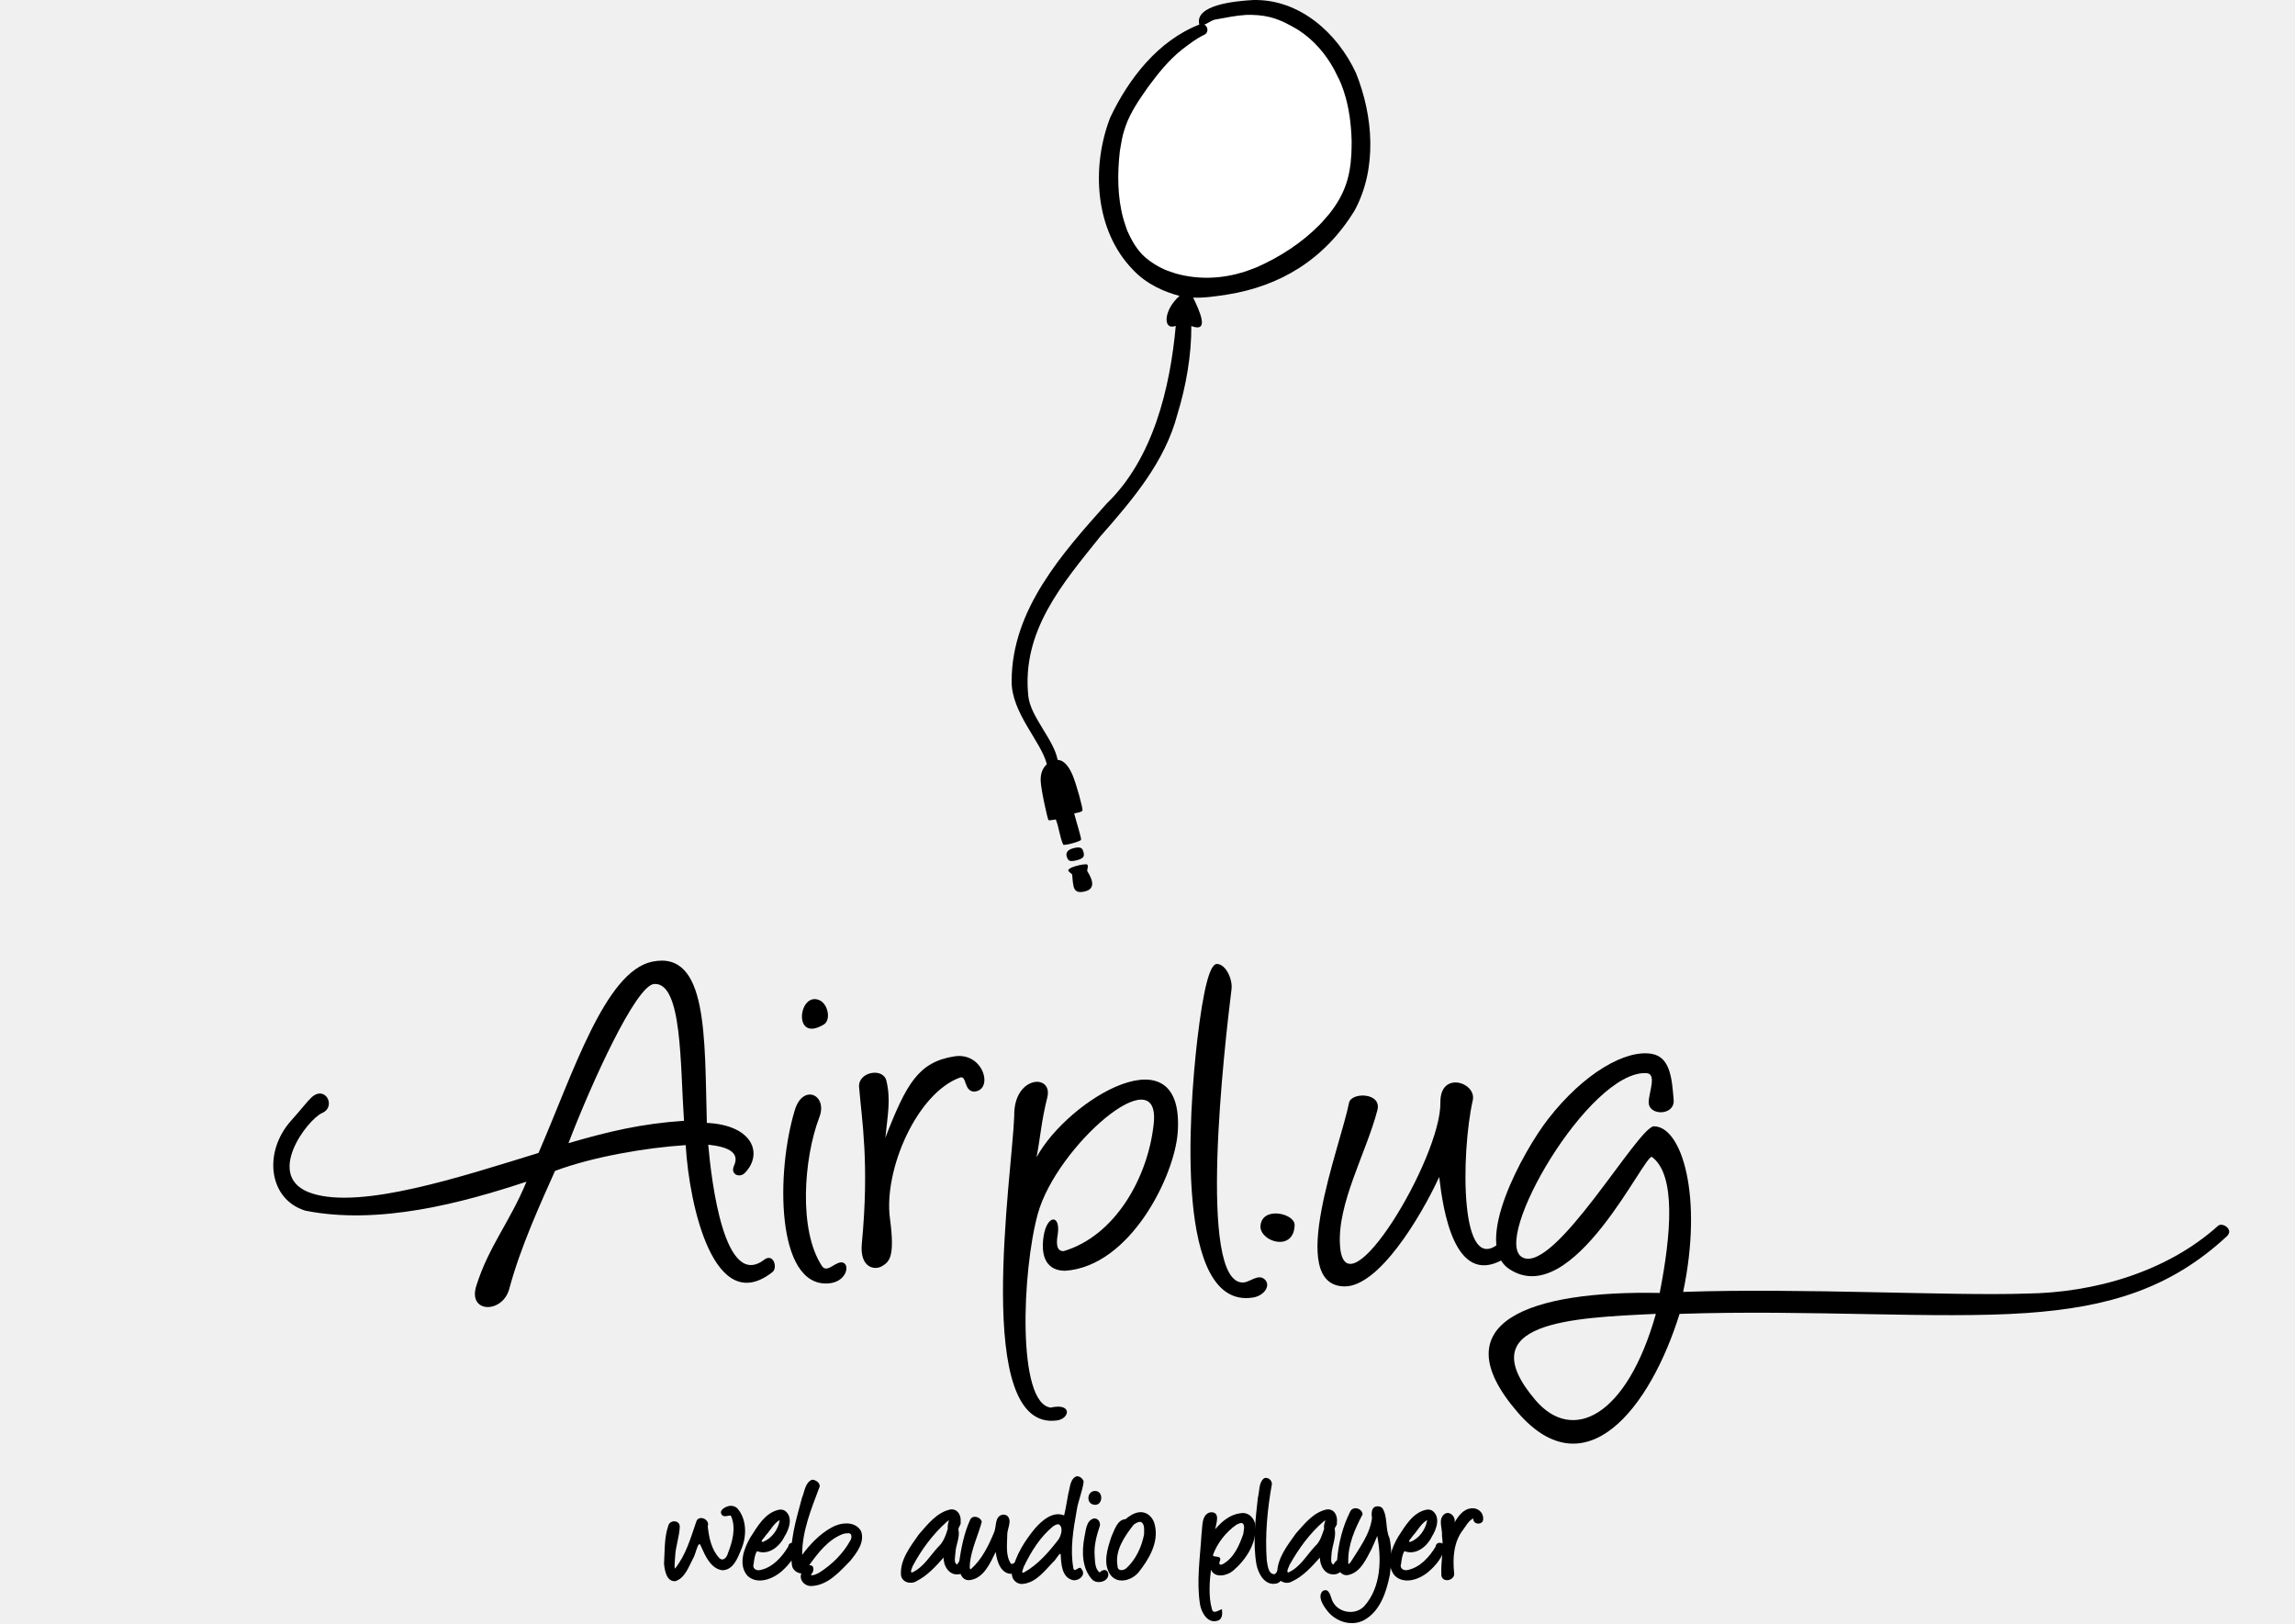
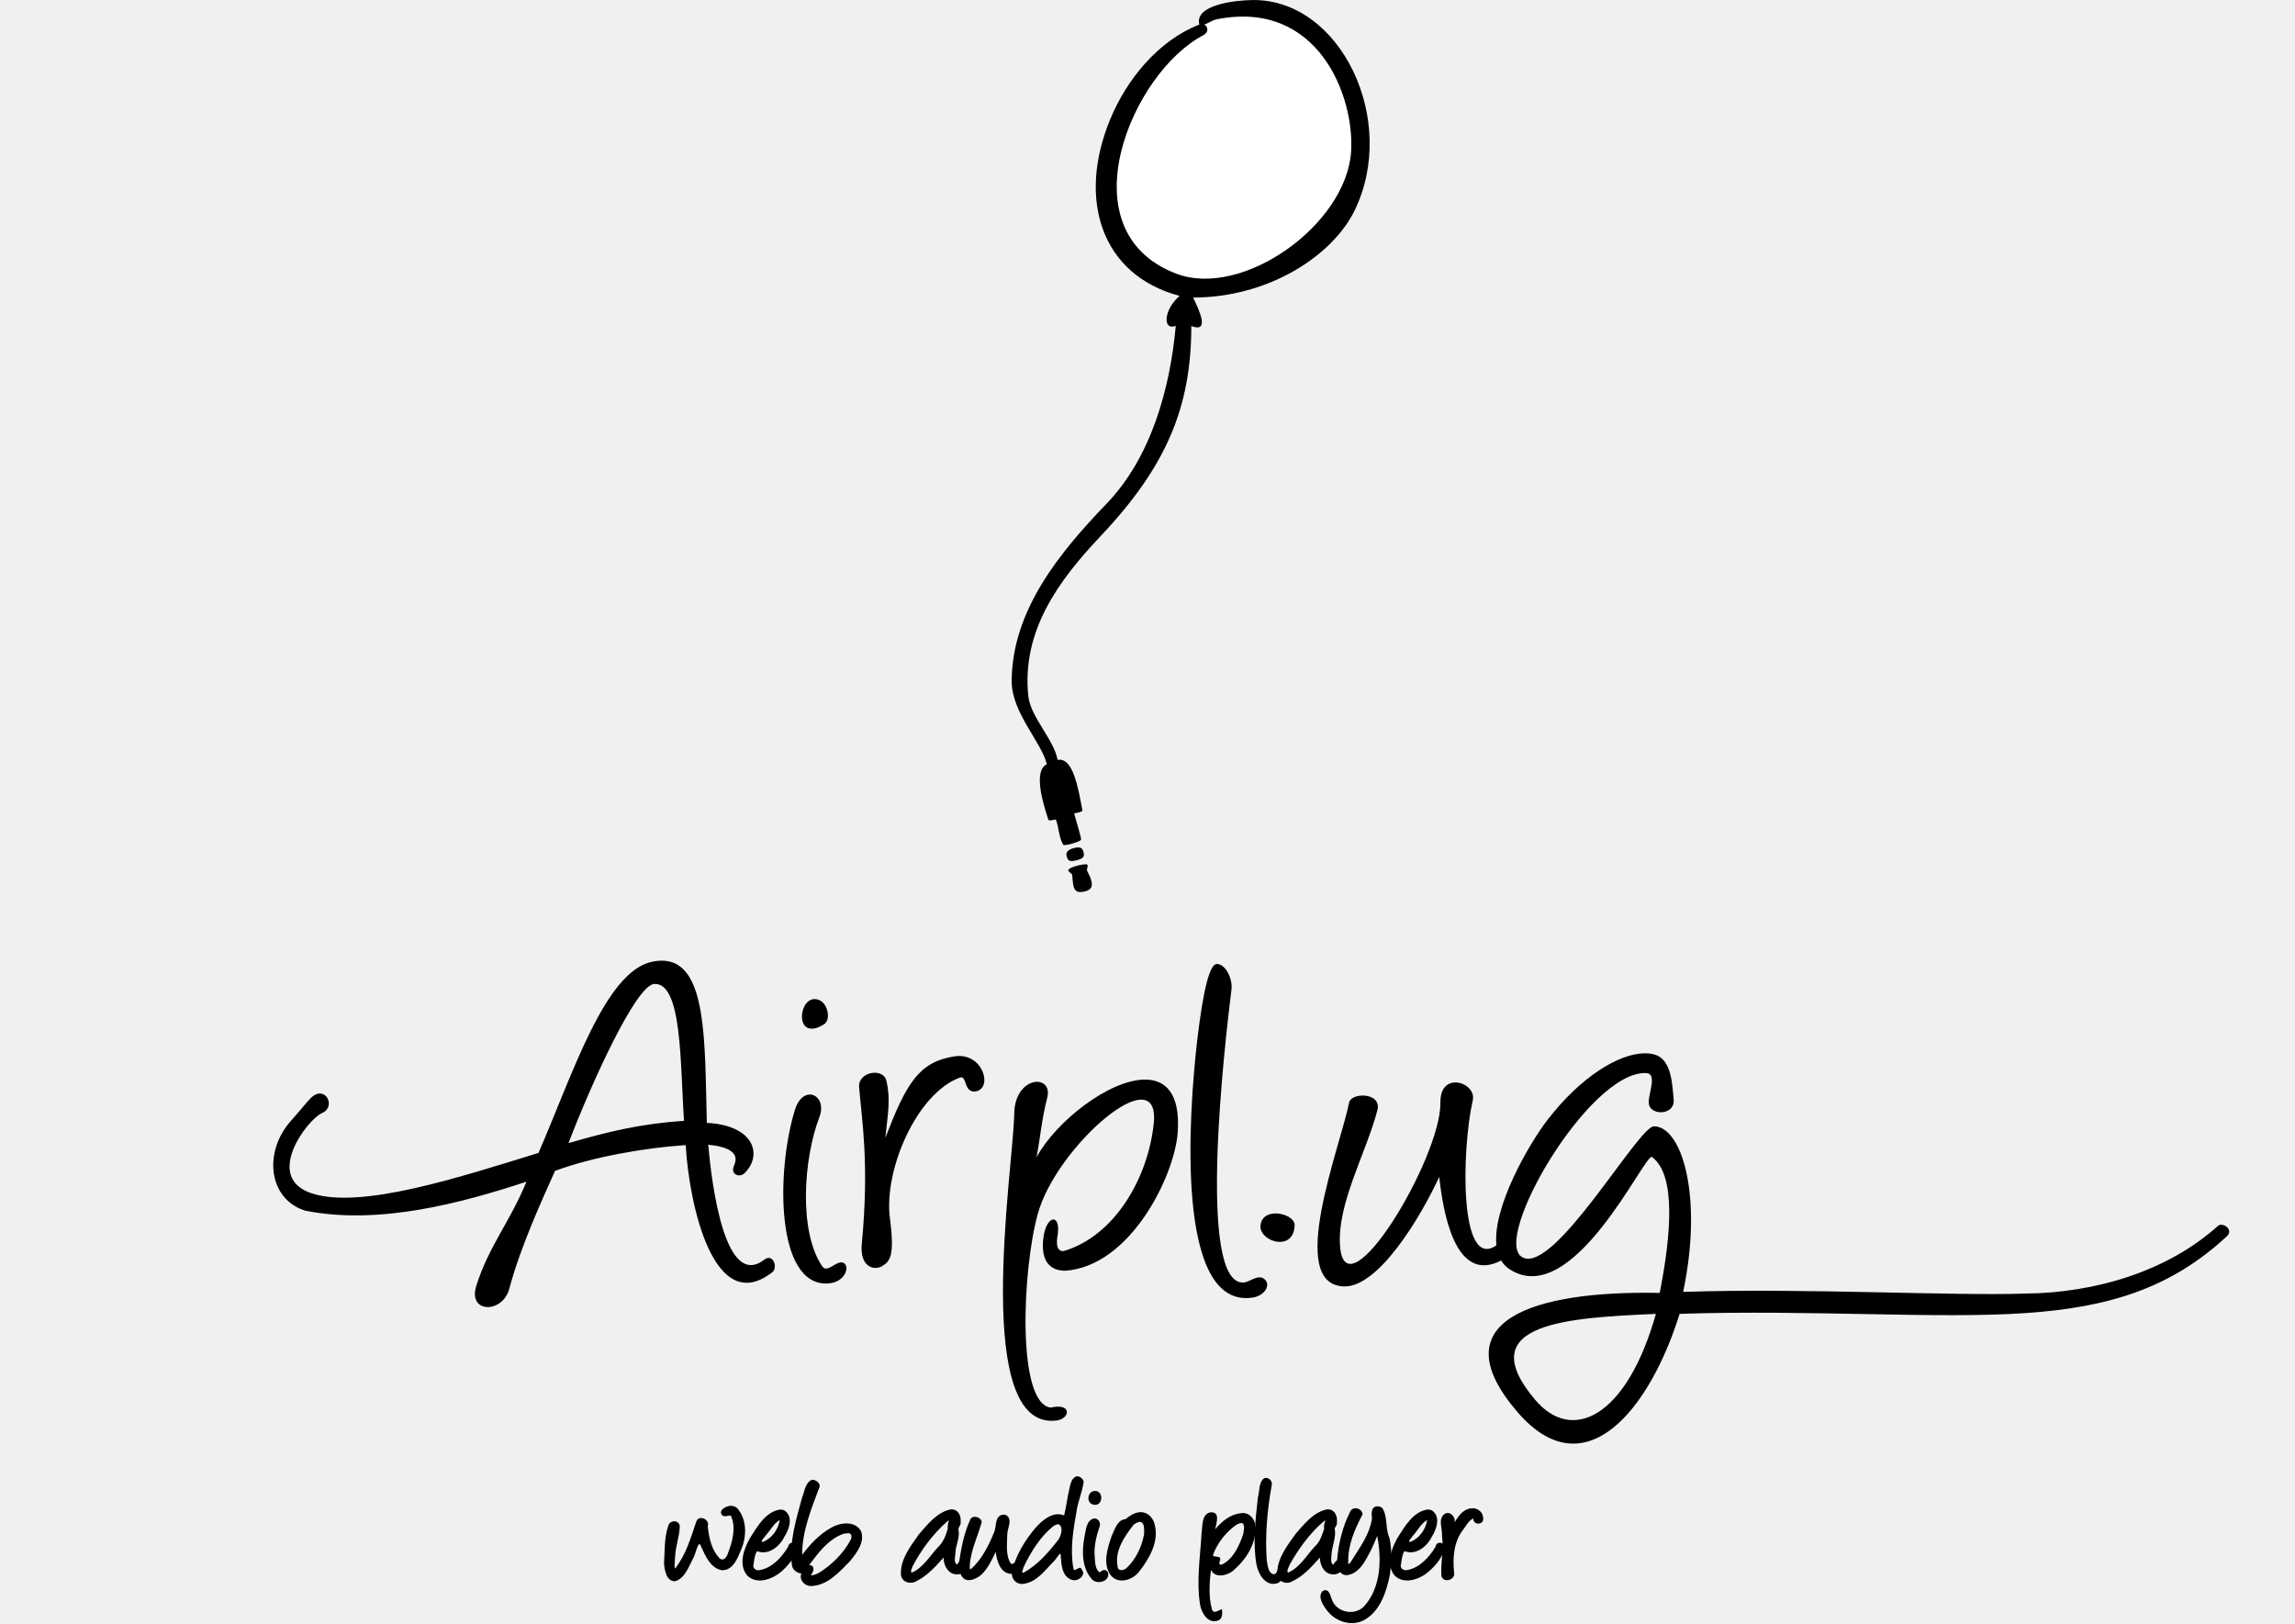
<svg xmlns="http://www.w3.org/2000/svg" xmlns:xlink="http://www.w3.org/1999/xlink" width="1414" height="1000" id="svg2" version="1.1">
  <defs id="defs4">
    <linearGradient id="linearGradient6790">
      <stop style="stop-color:#000000;stop-opacity:1;" offset="0" id="stop6792" />
      <stop id="stop6798" offset="0.5" style="stop-color:#000000;stop-opacity:0;" />
      <stop style="stop-color:#000000;stop-opacity:1;" offset="1" id="stop6794" />
    </linearGradient>
    <linearGradient id="linearGradient6771">
      <stop style="stop-color:#000000;stop-opacity:0;" offset="0" id="stop6773" />
      <stop style="stop-color:#000000;stop-opacity:1;" offset="1" id="stop6775" />
    </linearGradient>
    <linearGradient id="linearGradient6432">
      <stop style="stop-color:#cee3ea;stop-opacity:1;" offset="0" id="stop6434" />
      <stop style="stop-color:#ffffff;stop-opacity:1;" offset="1" id="stop6436" />
    </linearGradient>
    <radialGradient xlink:href="#linearGradient6771" id="radialGradient6777" cx="961" cy="296.5" fx="961" fy="296.5" r="961" gradientTransform="matrix(1,0,0,0.6170655,2,413.0401)" gradientUnits="userSpaceOnUse" />
  </defs>
  <g id="layer1" transform="translate(831.0945,-154.9355)">
    <g id="g6552" transform="matrix(5.655109,0,0,5.655109,3811.977,-5310.254)">
-       <path id="path4198" d="m -762.369,1092.024 c -8.652,2.67 -19.273,6.134 -24.659,4.417 -5.385,-1.717 -0.5,-8.085 1.085,-8.768 1.585,-0.683 0.339,-3.1 -1.17,-1.686 -0.513,0.481 -0.969,1.131 -2.216,2.525 -3.074,3.436 -2.445,8.581 1.557,9.801 8.05,1.605 17.125,-0.859 24.09,-3.156 -1.825,4.431 -4.093,6.996 -5.467,11.352 -0.946,3.001 2.87,3.038 3.597,0.309 1.205,-4.522 3.466,-9.438 4.98,-12.836 4.045,-1.519 9.843,-2.528 14.238,-2.81 0.392,6.694 3.132,18.803 9.456,13.829 0.585,-0.461 0.12,-2.062 -0.866,-1.372 -4.374,3.415 -5.776,-8.473 -6.136,-12.503 2.209,0.231 3.464,0.863 2.809,2.294 -0.431,0.941 0.607,1.368 1.182,0.783 1.996,-2.034 0.933,-5.207 -4.141,-5.451 -0.259,-9.319 0.144,-18.826 -5.95,-17.566 -5.145,1.064 -8.651,12.233 -12.389,20.837 z m 12.602,-18.408 c 3.072,-0.2 2.825,8.796 3.249,14.906 -4.636,0.308 -8.217,1.164 -12.589,2.436 2.522,-6.573 7.352,-17.213 9.341,-17.342 z" style="font-size:12px;font-style:normal;font-variant:normal;font-weight:normal;font-stretch:normal;line-height:125%;letter-spacing:0px;word-spacing:0px;fill:#000000;fill-opacity:1;stroke:none;font-family:Angelina;-inkscape-font-specification:Angelina" />
-       <path style="font-size:12px;font-style:normal;font-variant:normal;font-weight:normal;font-stretch:normal;line-height:125%;letter-spacing:0px;word-spacing:0px;fill:#000000;fill-opacity:1;stroke:none;font-family:Angelina;-inkscape-font-specification:Angelina" d="m -734.439,1087.335 c 0.889,-2.903 3.634,-1.636 2.654,0.832 -1.695,4.473 -2.272,12.316 0.302,16.183 0.587,0.882 1.58,-0.716 2.354,-0.348 0.693,0.329 0.253,2.147 -1.747,2.243 -5.613,0.269 -5.637,-12.142 -3.563,-18.909 z m 2.646,-11.966 c 0.976,0.401 1.312,2.172 0.514,2.657 -3.424,2.081 -2.775,-3.587 -0.514,-2.657 z" id="path4200" />
-       <path d="m -727.443,1084.855 c -0.135,-1.672 2.623,-2.173 2.976,-0.693 0.484,2.033 0.156,3.571 -0.115,6.211 2.292,-5.912 3.618,-8.252 7.511,-8.869 3.214,-0.509 4.34,3.725 2.138,3.842 -1.13,-0.088 -0.761,-1.81 -1.526,-1.532 -4.688,1.708 -8.325,10.053 -7.622,15.345 0.557,4.201 -0.05,4.694 -0.844,5.188 -0.832,0.517 -2.467,0.17 -2.22,-2.43 0.837,-8.806 -0.008,-13.49 -0.297,-17.063 z" style="font-size:12px;font-style:normal;font-variant:normal;font-weight:normal;font-stretch:normal;line-height:125%;letter-spacing:0px;word-spacing:0px;fill:#000000;fill-opacity:1;stroke:none;font-family:Angelina;-inkscape-font-specification:Angelina" id="path4202" />
-       <path d="m -710.54,1087.982 c -0.079,-4.405 4.279,-4.648 3.596,-1.968 -0.634,2.486 -0.743,4.304 -1.166,6.482 3.436,-6.325 16.162,-13.951 15.383,-2.72 -0.326,4.694 -5.124,14.591 -12.258,15.085 -1.887,0 -2.716,-1.355 -2.36,-3.731 0.359,-2.396 1.875,-2.472 1.546,-0.227 -0.136,0.768 -0.227,1.838 0.636,1.82 5.624,-1.658 9.209,-8.035 9.822,-13.896 0.771,-7.369 -10.594,2.453 -12.63,9.832 -1.713,6.211 -2.288,20.653 1.409,21.108 2.361,-0.544 2.1,1.214 0.661,1.402 -9.238,1.211 -4.853,-26.859 -4.639,-33.187 z" style="font-size:12px;font-style:normal;font-variant:normal;font-weight:normal;font-stretch:normal;line-height:125%;letter-spacing:0px;word-spacing:0px;fill:#000000;fill-opacity:1;stroke:none;font-family:Angelina;-inkscape-font-specification:Angelina" id="path4204" />
-       <path d="m -690.603,1079.756 c 0.657,-5.566 1.367,-8.328 2.138,-8.32 0.982,0.011 1.733,1.665 1.598,2.755 -0.737,5.962 -3.798,32.206 1.295,31.947 0.708,-0.036 1.615,-0.973 2.315,-0.343 0.7,0.63 4.7e-4,1.79 -1.3,1.987 -8.516,1.293 -6.957,-20.131 -6.046,-28.026 z" style="font-size:12px;font-style:normal;font-variant:normal;font-weight:normal;font-stretch:normal;line-height:125%;letter-spacing:0px;word-spacing:0px;fill:#000000;fill-opacity:1;stroke:none;font-family:Angelina;-inkscape-font-specification:Angelina" id="path4206" />
-       <path d="m -683.717,1100.081 c 0.058,-2.299 3.682,-1.51 3.727,-0.231 -0.053,2.939 -3.628,1.923 -3.727,0.231" style="font-size:12px;font-style:normal;font-variant:normal;font-weight:normal;font-stretch:normal;line-height:125%;letter-spacing:0px;word-spacing:0px;fill:#000000;fill-opacity:1;stroke:none;font-family:Angelina;-inkscape-font-specification:Angelina" id="path4208" />
-       <path d="m -674.066,1086.577 c 0.203,-1.195 3.595,-1.165 3.094,0.776 -1.191,4.619 -4.406,10.173 -4.073,14.791 0.56,7.762 11.024,-9.547 10.935,-15.614 -0.052,-3.504 3.967,-2.188 3.527,-0.243 -1.281,5.666 -1.493,19.632 3.045,15.423 0.212,-0.214 0.458,-0.866 0.953,-0.751 1.721,0.398 -0.253,2.426 -0.78,2.716 -5.229,2.878 -6.467,-5.498 -6.874,-9.033 -2.038,4.412 -6.608,11.995 -10.344,11.922 -6.41,-0.124 -0.403,-15.295 0.516,-19.987 z" style="font-size:12px;font-style:normal;font-variant:normal;font-weight:normal;font-stretch:normal;line-height:125%;letter-spacing:0px;word-spacing:0px;fill:#000000;fill-opacity:1;stroke:none;font-family:Angelina;-inkscape-font-specification:Angelina" id="path4210" />
-       <path id="path4212" d="m -641.029,1081.238 c -2.84,-0.534 -7.445,2.056 -11.378,7.136 -2.65,3.422 -8.268,13.567 -4.207,16.292 6.941,4.634 14.828,-12.747 15.56,-12.201 2.625,1.956 2.093,8.421 0.837,14.812 -13.906,-0.276 -24.055,3.078 -15.473,13.007 7.372,8.529 14.424,-0.407 17.638,-10.726 14.269,-0.474 28.032,0.58 37.761,-0.092 9.012,-0.623 15.758,-2.69 21.864,-8.363 0.803,-0.746 -0.496,-1.554 -0.951,-1.145 -5.567,5.008 -13.438,7.308 -20.959,7.389 -8.146,0.274 -24.347,-0.626 -37.324,-0.184 2.184,-10.414 -0.139,-18.012 -3.179,-18.04 -1.705,-0.016 -10.834,16.136 -14.33,14.281 -3.47,-1.841 7.245,-20.357 13.486,-20.078 1.194,0.053 0.288,2.069 0.268,3.154 -0.02,1.552 2.888,1.496 2.719,-0.254 -0.178,-2.079 -0.306,-4.605 -2.334,-4.987 z m 0.398,28.318 c -3.179,11.265 -9.113,14.115 -13.131,9.388 -7.254,-8.534 3.97,-8.959 13.131,-9.388 z" style="font-size:12px;font-style:normal;font-variant:normal;font-weight:normal;font-stretch:normal;line-height:125%;letter-spacing:0px;word-spacing:0px;fill:#000000;fill-opacity:1;stroke:none;font-family:Angelina;-inkscape-font-specification:Angelina" />
+       <path style="font-size:12px;font-style:normal;font-variant:normal;font-weight:normal;font-stretch:normal;line-height:125%;letter-spacing:0px;word-spacing:0px;fill:#000000;fill-opacity:1;stroke:none;font-family:Angelina;-inkscape-font-specification:Angelina" d="M 407.875 591.844 C 405.998 591.829 403.998 592.055 401.844 592.5 C 372.749 598.516 352.919 661.658 331.781 710.312 C 282.854 725.411 222.799 745.023 192.344 735.312 C 161.889 725.602 189.505 689.58 198.469 685.719 C 207.432 681.857 200.376 668.19 191.844 676.188 C 188.944 678.905 186.365 682.586 179.312 690.469 C 161.931 709.898 165.493 739.003 188.125 745.906 C 233.647 754.984 284.985 741.02 324.375 728.031 C 314.053 753.088 301.208 767.617 293.438 792.25 C 288.085 809.219 309.67 809.432 313.781 794 C 320.595 768.426 333.378 740.625 341.938 721.406 C 364.812 712.818 397.614 707.094 422.469 705.5 C 424.684 743.357 440.178 811.85 475.938 783.719 C 479.248 781.115 476.605 772.066 471.031 775.969 C 446.293 795.283 438.379 728.041 436.344 705.25 C 448.839 706.554 455.926 710.125 452.219 718.219 C 449.783 723.538 455.659 725.964 458.906 722.656 C 470.191 711.157 464.19 693.193 435.5 691.812 C 434.127 642.404 436.028 592.07 407.875 591.844 z M 749.719 593.906 C 745.361 593.858 741.339 609.463 737.625 640.938 C 732.474 685.585 723.654 806.752 771.812 799.438 C 779.166 798.321 783.145 791.75 779.188 788.188 C 775.23 784.625 770.1 789.953 766.094 790.156 C 737.293 791.62 754.581 643.185 758.75 609.469 C 759.512 603.307 755.273 593.968 749.719 593.906 z M 403.062 606.219 C 420.434 605.091 419.043 655.976 421.438 690.531 C 395.221 692.275 374.973 697.092 350.25 704.281 C 364.514 667.11 391.816 606.949 403.062 606.219 z M 501.344 615.562 C 491.417 616.49 490.048 641.823 507.594 631.156 C 512.105 628.414 510.205 618.394 504.688 616.125 C 503.489 615.632 502.371 615.467 501.344 615.562 z M 1013.219 648.938 C 997.079 649.172 973.813 663.655 953.656 689.688 C 941.826 704.967 919.531 743.935 921.969 767.25 C 899.046 783.302 900.418 708.77 907.406 677.875 C 909.894 666.877 887.176 659.436 887.469 679.25 C 887.975 713.554 828.793 811.456 825.625 767.562 C 823.74 741.447 841.918 710.028 848.656 683.906 C 851.488 672.929 832.302 672.772 831.156 679.531 C 825.957 706.068 792.003 791.86 828.25 792.562 C 849.378 792.972 875.196 750.073 886.719 725.125 C 888.998 744.954 895.919 791.689 924.875 776.594 C 926.115 778.643 927.744 780.404 929.844 781.812 C 969.097 808.016 1013.701 709.727 1017.844 712.812 C 1032.688 723.872 1029.695 760.425 1022.594 796.562 C 943.955 795.001 886.56 813.974 935.094 870.125 C 976.783 918.357 1016.667 867.823 1034.844 809.469 C 1115.534 806.785 1193.353 812.771 1248.375 808.969 C 1299.338 805.447 1337.5 793.738 1372.031 761.656 C 1376.574 757.435 1369.229 752.873 1366.656 755.188 C 1335.171 783.511 1290.657 796.511 1248.125 796.969 C 1202.056 798.518 1110.416 793.437 1037.031 795.938 C 1049.383 737.045 1036.254 694.064 1019.062 693.906 C 1009.42 693.816 957.804 785.144 938.031 774.656 C 918.406 764.247 978.988 659.548 1014.281 661.125 C 1021.036 661.425 1015.922 672.829 1015.812 678.969 C 1015.699 687.746 1032.142 687.428 1031.188 677.531 C 1030.182 665.774 1029.468 651.502 1018 649.344 C 1016.494 649.06 1014.888 648.913 1013.219 648.938 z M 591.219 650.594 C 590.177 650.576 589.073 650.664 587.938 650.844 C 565.924 654.332 558.429 667.564 545.469 701 C 547.004 686.069 548.863 677.369 546.125 665.875 C 544.131 657.508 528.548 660.326 529.312 669.781 C 530.947 689.985 535.702 716.483 530.969 766.281 C 529.571 780.981 538.828 782.956 543.531 780.031 C 548.025 777.238 551.464 774.442 548.312 750.688 C 544.341 720.759 564.898 673.565 591.406 663.906 C 595.732 662.33 593.64 672.065 600.031 672.562 C 611.703 671.944 606.849 650.854 591.219 650.594 z M 705.156 665.125 C 683.44 665.398 650.769 690.644 638.625 713 C 641.018 700.684 641.636 690.4 645.219 676.344 C 649.082 661.187 624.426 662.556 624.875 687.469 C 623.661 723.255 598.88 882.002 651.125 875.156 C 659.264 874.09 660.728 864.144 647.375 867.219 C 626.468 864.643 629.717 782.967 639.406 747.844 C 650.918 706.114 715.206 650.577 710.844 692.25 C 707.374 725.392 687.087 761.434 655.281 770.812 C 650.4 770.915 650.917 764.872 651.688 760.531 C 653.55 747.838 644.999 748.265 642.969 761.812 C 640.956 775.247 645.639 782.906 656.312 782.906 C 696.655 780.115 723.783 724.138 725.625 697.594 C 727.277 673.777 718.186 664.961 705.156 665.125 z M 498.938 674.344 C 495.547 674.355 491.793 677.144 489.75 683.812 C 478.023 722.085 478.133 792.272 509.875 790.75 C 521.185 790.208 523.669 779.923 519.75 778.062 C 515.372 775.985 509.79 785.021 506.469 780.031 C 491.913 758.163 495.162 713.793 504.75 688.5 C 508.039 680.214 503.893 674.327 498.938 674.344 z M 786.156 747.594 C 781.303 747.527 776.715 749.78 776.562 755.875 L 776.562 755.906 C 777.122 765.474 797.354 771.217 797.656 754.594 C 797.521 750.752 791.657 747.669 786.156 747.594 z M 1020.25 809.469 C 1002.27 873.175 968.69 889.295 945.969 862.562 C 904.947 814.299 968.447 811.894 1020.25 809.469 z " transform="matrix(0.1768312,0,0,0.1768312,-821.0401,966.4163)" id="path4198" />
    </g>
    <path style="fill:#ffffff;fill-opacity:1;stroke:none" d="m -88.366,164.894 -2.931,8.792 -21.002,13.188 -20.026,24.91 -13.188,32.725 0,34.678 6.35,27.352 28.817,22.468 32.236,2.931 39.074,-16.118 L -4.356,287 7.366,253.299 4.436,211.294 -16.567,176.616 -42.942,161.475 -69.805,159.033 z" id="path3934" />
-     <path style="fill:#000000;fill-opacity:1;stroke:none" d="m -59.189,154.957 c -10.811,0.651 -36.096,2.919 -32.983,15.11 -25.346,9.893 -43.561,33.298 -54.914,57.331 -11.74,30.371 -9.569,69.473 13.987,93.682 8.474,9.13 19.802,13.831 28.752,16.146 -9.966,8.678 -10.473,21.61 -2.331,18.477 -3.475,38.405 -14.019,81.991 -42.567,109.482 -27.481,30.752 -58.438,65.402 -58.54,109.137 -0.391,19.611 18.347,37.659 21.672,51.46 -2.797,2.459 -3.939,6.177 -3.799,10.188 0.197,5.632 4.319,24 4.835,24.262 0.517,0.262 1.847,-0.065 4.49,-0.432 2.017,5.049 2.381,10.783 4.576,15.542 1.184,0.64 10.645,-1.988 10.965,-3.022 0.32,-1.034 -2.821,-10.808 -4.231,-16.232 2.046,-0.524 4.625,-0.718 5.094,-1.813 0.469,-1.095 -3.836,-16.436 -5.958,-21.499 -1.82,-4.345 -4.731,-9.446 -9.325,-9.67 -2.326,-12.574 -16.721,-26.493 -18.064,-39.287 -4.209,-40.1 20.944,-69.204 44.398,-98.429 19.658,-22.383 39.761,-45.739 47.488,-75.291 5.264,-17.054 8.671,-36.419 8.548,-54.309 11.716,4.52 4.799,-9.802 1.122,-17.528 6.249,0.367 14.326,-0.791 20.809,-1.813 32.518,-5.127 60.057,-21.409 78.658,-51.805 C 17.52,258.818 15.043,226.483 4.359,199.941 -7.088,175.231 -30.542,154.178 -59.189,154.957 z m -3.972,9.152 c 10.308,-0.22 17.876,1.397 27.025,6.476 1.731,0.99 3.599,1.928 5.267,3.022 9.256,6.069 16.471,14.417 21.758,24.09 2.752,5.489 3.891,7.313 5.871,13.21 3.36,10.007 4.613,20.407 4.922,30.911 -0.011,2.719 -0.025,5.401 -0.173,8.116 -0.783,14.615 -4.37,25.071 -13.469,36.609 -1.97,2.23 -3.875,4.61 -5.958,6.735 -11.045,11.268 -24.552,19.988 -38.94,26.334 -2.752,0.979 -5.492,2.177 -8.289,3.022 -13.597,4.107 -27.632,4.67 -41.358,0.863 -2.331,-0.82 -4.815,-1.517 -7.08,-2.504 -3.854,-1.678 -8.638,-4.628 -11.829,-7.425 -5.24,-4.593 -8.569,-10.627 -11.311,-16.923 -0.78,-2.344 -1.588,-4.526 -2.245,-6.907 -3.723,-13.49 -3.717,-27.909 -2.159,-41.703 1.253,-6.941 1.244,-8.784 3.54,-15.369 3.068,-8.8 8.526,-16.507 13.815,-24.09 6.211,-8.38 12.753,-16.629 20.981,-23.14 4.206,-3.176 8.366,-6.477 13.124,-8.807 3.547,-1.33 2.998,-5.346 0.518,-6.562 0.446,-0.115 0.92,-0.211 1.381,-0.518 1.917,-1.07 3.808,-2.425 6.044,-2.677 6.162,-1.123 12.292,-2.396 18.564,-2.763 z" id="path5920" />
-     <path style="font-size:40.15px;font-style:normal;font-variant:normal;font-weight:normal;font-stretch:normal;line-height:125%;letter-spacing:0px;word-spacing:0px;fill:#000000;fill-opacity:1;stroke:none;font-family:Garamond Premier Pro;-inkscape-font-specification:Garamond Premier Pro" d="m -170.507,693.683 c 0.68,7.986 0.561,12.132 7.748,10.475 6.01,-1.386 5.692,-6.041 1.497,-12.624 -0.011,-1.347 0.92,-3.006 0.032,-3.943 -0.875,-0.923 -14.137,1.941 -11.262,4.345" id="path4990" />
+     <path style="fill:#000000;fill-opacity:1;stroke:none" d="m -59.189,154.957 c -10.831,0.098 -36.096,2.919 -32.983,15.11 -25.346,9.893 -44.765,33.826 -54.914,58.392 -20.364,49.291 -5.57,95.886 42.74,108.767 -9.966,8.678 -10.473,21.61 -2.331,18.477 -3.475,38.405 -15.09,80.92 -42.567,109.482 -28.592,29.722 -58.199,65.403 -58.54,109.137 -0.153,19.615 18.347,37.659 21.672,51.46 -8.503,4.02 -2.417,24.135 1.036,34.451 1.562,0.299 1.847,-0.065 4.49,-0.432 2.017,5.049 1.796,11.099 4.576,15.542 0.714,1.141 10.645,-1.988 10.965,-3.022 0.32,-1.034 -2.821,-10.808 -4.231,-16.232 2.046,-0.524 4.625,-0.718 5.094,-1.813 -2.581,-13.457 -5.645,-32.945 -15.283,-31.17 -2.326,-12.574 -16.721,-26.493 -18.064,-39.287 -4.209,-40.1 18.65,-71.203 44.398,-98.429 40.479,-42.803 56.01,-79.368 56.036,-129.6 11.716,4.52 4.799,-9.802 1.122,-17.528 46.698,-0.055 85.885,-25.831 99.467,-53.619 C 30.607,229.175 -4.957,154.464 -59.189,154.957 z m 60.518,93.578 c -3.101,45.08 -67.061,90.578 -107.834,74.962 -68.769,-26.338 -27.277,-123.971 16.837,-146.869 3.363,-1.745 2.998,-5.346 0.518,-6.562 2.599,-0.796 5.051,-2.718 7.425,-3.195 62.802,-12.621 85.395,47.628 83.053,81.663 z" id="path5920" />
+     <path style="font-size:40.15px;font-style:normal;font-variant:normal;font-weight:normal;font-stretch:normal;line-height:125%;letter-spacing:0px;word-spacing:0px;fill:#000000;fill-opacity:1;stroke:none;font-family:Garamond Premier Pro;-inkscape-font-specification:Garamond Premier Pro" d="m -170.507,693.683 c 0.68,7.986 0.561,12.132 7.748,10.475 6.01,-1.386 5.154,-5.728 1.497,-12.624 -0.631,-1.19 0.92,-3.006 0.032,-3.943 -0.875,-0.923 -14.137,1.941 -11.262,4.345" id="path4990" />
    <path style="font-size:15.521px;font-style:normal;font-variant:normal;font-weight:bold;font-stretch:normal;line-height:125%;letter-spacing:0px;word-spacing:0px;fill:#000000;fill-opacity:1;stroke:none;font-family:Angelina;-inkscape-font-specification:Angelina" d="m -381.204,1082.674 c -2.533,0.204 -7.453,2.664 -5.068,5.658 1.572,1.612 3.888,0.058 5.454,0.385 3.407,7.293 1.025,16.054 -1.818,23.248 -0.591,2.402 -2.998,5.274 -5.318,2.818 -4.837,-5.166 -6.346,-12.652 -7.09,-19.521 1.554,-4.106 -5.359,-7.343 -6.999,-3.023 -3.45,10.001 -6.402,20.755 -13.226,29.157 -0.518,-1.48 0.083,-5.118 0.136,-7.363 0.238,-6.318 2.716,-12.512 2.863,-18.771 -0.32,-4.042 -6.225,-3.962 -7.09,-0.272 -2.567,7.406 -2.109,15.575 -2.613,23.339 0.383,4.123 1.548,11.264 7.068,10.749 5.839,-1.976 8.074,-8.726 10.685,-13.717 1.667,-2.108 3.347,-12.621 5,-7.813 2.64,5.88 5.972,13.875 13.222,14.826 6.854,-0.113 9.58,-7.989 11.749,-13.249 3.334,-7.964 3.275,-18.384 -2.682,-25.044 -1.185,-0.978 -2.715,-1.545 -4.272,-1.409 z" id="path6661" />
    <path style="font-size:15.521px;font-style:normal;font-variant:normal;font-weight:bold;font-stretch:normal;line-height:125%;letter-spacing:0px;word-spacing:0px;fill:#000000;fill-opacity:1;stroke:none;font-family:Angelina;-inkscape-font-specification:Angelina" d="m -351.001,1085.037 c -8.697,1.768 -13.477,10.406 -17.885,17.294 -3.952,6.823 -7.585,16.876 -1.545,23.589 6.362,5.666 16.071,1.654 21.521,-3.454 4.253,-3.877 8.322,-8.995 9.09,-14.772 -0.682,-2.825 -5.263,-3.22 -5.613,0.058 -3.837,6.46 -9.657,12.972 -17.34,14.499 -2.453,0.581 -4.944,-1.065 -3.977,-3.749 0.296,-2.604 0.743,-6.094 2.113,-7.886 7.064,2.751 13.976,-2.902 16.885,-9.022 2.942,-4.524 5.569,-12.393 0.022,-16.022 -0.994,-0.543 -2.14,-0.678 -3.273,-0.52 z m 0.295,6.409 c -0.743,5.651 -4.86,11.278 -10.158,13.385 -2.736,0.475 1.144,-2.954 1.62,-4.058 2.853,-2.944 4.912,-7.405 8.538,-9.327 z" id="path6663" />
    <path style="font-size:15.521px;font-style:normal;font-variant:normal;font-weight:bold;font-stretch:normal;line-height:125%;letter-spacing:0px;word-spacing:0px;fill:#000000;fill-opacity:1;stroke:none;font-family:Angelina;-inkscape-font-specification:Angelina" d="m -330.73,1066.583 c -4.267,1.557 -4.627,7.389 -6.227,11.068 -3.568,13.511 -8.099,27.505 -6.204,41.61 0.288,2.986 3.518,5.032 5.795,5.045 -1.676,4.433 2.677,8.431 7.045,7.704 9.6,-0.752 16.583,-8.787 22.907,-15.249 4.113,-5.021 9.361,-11.699 6.795,-18.566 -3.733,-6.428 -12.684,-5.309 -18.226,-2.114 -7.24,3.977 -13.422,10.536 -18.021,16.84 -0.084,-14.75 5.749,-28.638 10.817,-42.201 0.128,-2.378 -2.574,-4.099 -4.681,-4.136 z m 21.726,33.02 c 2.914,-0.6 2.949,2.639 1.818,4.409 -4.437,8.166 -11.51,15.021 -19.294,19.93 -1.313,0.674 -4.261,2.148 -5.068,1.159 2.04,-1.619 2.638,-6.14 -1,-5.818 5.486,-7.642 11.815,-15.944 20.908,-19.294 0.858,-0.266 1.739,-0.373 2.636,-0.385 z" id="path6665" />
    <path style="font-size:15.521px;font-style:normal;font-variant:normal;font-weight:bold;font-stretch:normal;line-height:125%;letter-spacing:0px;word-spacing:0px;fill:#000000;fill-opacity:1;stroke:none;font-family:Angelina;-inkscape-font-specification:Angelina" d="m -245.509,1084.9 c -8.407,1.791 -14.105,9.253 -19.494,15.411 -5.115,7.352 -11.631,15.528 -10.981,24.994 0.56,4.581 6.163,6.01 9.704,3.682 6.618,-3.315 11.838,-9.147 16.567,-14.453 -0.167,5.083 3.391,11.141 9.158,10.318 3.967,-0.066 8.267,-6.178 4.545,-9.068 -2.534,-0.963 -4.366,1.363 -5.409,3.069 -2.282,-0.989 -1.095,-5.121 -1.023,-7.136 0.146,-4.764 2.926,-9.601 1.886,-14.294 -0.398,-1.399 1.858,-3.066 1.318,-4.977 0.429,-3.914 -1.821,-8.056 -6.272,-7.545 z m -0.886,6.817 c -0.697,1.667 -0.848,3.645 -0.795,5.205 -1.224,4.017 -2.635,8.148 -5.909,11.118 -5.053,5.398 -9.118,12.761 -16.157,15.744 -1.333,-0.232 0.21,-2.927 0.432,-3.864 5.348,-10.149 12.437,-19.722 21.044,-27.384 0.273,-0.119 1.255,-1.052 1.386,-0.818 z" id="path6667" />
    <path style="font-size:15.521px;font-style:normal;font-variant:normal;font-weight:bold;font-stretch:normal;line-height:125%;letter-spacing:0px;word-spacing:0px;fill:#000000;fill-opacity:1;stroke:none;font-family:Angelina;-inkscape-font-specification:Angelina" d="m -213.375,1088.127 c -4.931,1.015 -3.704,7.084 -5.113,10.59 -3.441,8.338 -7.645,17.025 -14.499,23.043 -1.069,0 -0.439,-2.895 -0.5,-3.908 0.958,-8.641 5.007,-16.942 7.272,-25.249 -0.566,-3.22 -5.937,-4.645 -7.227,-1.136 -3.777,8.283 -5.457,17.5 -6.818,26.475 -0.231,4.182 1.004,10.871 6.454,10.522 8.733,-0.934 12.762,-10.456 16.203,-17.385 0.651,5.68 3.131,13.886 10.181,13.498 3.26,-0.328 8.425,-3.942 5.727,-7.499 -2.097,-3.597 -3.979,2.065 -6.5,1.296 -3.405,-4.881 -2.389,-11.754 -2.318,-17.521 -0.258,-3.897 3.601,-9.382 -0.386,-12.295 -0.743,-0.362 -1.643,-0.526 -2.477,-0.43 z" id="path6669" />
    <path style="font-size:15.521px;font-style:normal;font-variant:normal;font-weight:bold;font-stretch:normal;line-height:125%;letter-spacing:0px;word-spacing:0px;fill:#000000;fill-opacity:1;stroke:none;font-family:Angelina;-inkscape-font-specification:Angelina" d="m -167.697,1064.447 c -4.132,1.381 -4.062,6.927 -5.137,10.44 -0.92,4.489 -1.573,9.542 -2.635,13.694 -6.893,-2.821 -13.622,3.11 -17.84,7.909 -6.444,7.721 -12.082,16.711 -14.158,26.657 -1.112,4.391 2.827,8.45 7.227,7.545 7.805,-1.094 12.928,-8.157 18.044,-13.454 1.426,-0.877 4.358,-6.651 4.631,-4.523 0.288,5.571 0.578,13.627 6.937,15.59 3.638,1.262 9.091,-2.925 5.909,-6.567 -1.09,-2.984 -4.508,2.821 -5.068,-0.727 -2.067,-11.471 -0.071,-23.607 2,-35.066 0.839,-6.15 3.651,-12.104 4.363,-18.203 -0.456,-1.805 -2.401,-3.377 -4.272,-3.295 z m -11.158,29.565 c 3.135,1.72 1.551,6.779 0,9.295 -6.004,7.796 -12.702,15.59 -21.294,20.385 -2.301,1.185 -0.342,-2.653 -0.114,-3.613 4.434,-9.181 10.062,-18.297 17.999,-24.771 1.027,-0.692 2.144,-1.297 3.409,-1.296 z" id="path6671" />
    <path style="font-size:15.521px;font-style:normal;font-variant:normal;font-weight:bold;font-stretch:normal;line-height:125%;letter-spacing:0px;word-spacing:0px;fill:#000000;fill-opacity:1;stroke:none;font-family:Angelina;-inkscape-font-specification:Angelina" d="m -156.879,1073.537 c -4.418,0.458 -5.022,7.41 -0.568,8.386 6.143,1.478 6.617,-9.042 0.568,-8.386 z m -0.455,16.954 c -4.725,1.426 -4.729,7.763 -5.681,11.794 -1.593,8.591 -1.474,18.969 4.772,25.726 3.093,3.367 10.767,1.258 9.954,-3.75 -0.807,-2.923 -3.572,-2.343 -5.227,-0.549 -3.017,-2.001 -2.841,-6.711 -3.136,-10.021 -0.535,-6.519 1.212,-12.791 3.25,-18.885 0.345,-2.397 -1.381,-4.679 -3.932,-4.318 z" id="path6673" />
    <path style="font-size:15.521px;font-style:normal;font-variant:normal;font-weight:bold;font-stretch:normal;line-height:125%;letter-spacing:0px;word-spacing:0px;fill:#000000;fill-opacity:1;stroke:none;font-family:Angelina;-inkscape-font-specification:Angelina" d="m -129.518,1086.672 c -3.078,0.464 -5.958,2.371 -8.09,4.205 -5.226,0.328 -6.836,6.865 -8.704,10.749 -2.434,7.35 -5.585,16.777 -0.477,23.748 4.547,5.897 13.493,3.094 17.476,-2.091 6.163,-7.858 12.199,-18.055 9.795,-28.498 -0.853,-4.812 -4.843,-8.867 -9.999,-8.114 z m 1.114,5.886 c 2.87,0.968 2.144,5.247 2.204,7.704 -1.47,7.598 -5.028,15.373 -10.704,20.634 -1.642,1.718 -5.544,2.372 -5.636,-1 -1.84,-9.686 4.346,-18.431 9.863,-25.544 1.243,-0.91 2.651,-1.883 4.272,-1.795 z" id="path6675" />
    <path style="font-size:15.521px;font-style:normal;font-variant:normal;font-weight:bold;font-stretch:normal;line-height:125%;letter-spacing:0px;word-spacing:0px;fill:#000000;fill-opacity:1;stroke:none;font-family:Angelina;-inkscape-font-specification:Angelina" d="m -85.316,1086.65 c -5.714,1.257 -4.801,8.96 -5.487,13.319 -0.843,14.424 -3.222,29.133 -0.922,43.495 0.789,4.929 4.77,11.888 10.658,10 3.265,-0.752 3.155,-4.456 2.841,-7.114 -2.081,0.593 -5.448,3.469 -6.204,-0.204 -2.219,-7.492 -1.375,-17.794 -0.545,-24.089 2.366,5.448 10.093,3.687 13.726,0.498 7.799,-6.714 14.545,-16.774 13.522,-27.589 -0.14,-4.62 -4.287,-8.717 -9.068,-7.704 -6.398,0.675 -11.642,5.123 -15.613,9.863 0.6,-3.415 3.544,-10.926 -2.909,-10.477 z m 19.294,6.591 c 2.42,0.806 1.093,4.885 0.932,6.772 -2.401,6.939 -5.744,14.712 -12.431,18.476 -1.713,0.896 -2.919,0.464 -2.023,-1.682 1.647,-4.173 -4.106,-1.842 -4.204,-3.841 2.677,-7.416 8.024,-14.198 14.522,-18.703 0.999,-0.532 2.068,-0.972 3.204,-1.023 z" id="path6677" />
    <path style="font-size:15.521px;font-style:normal;font-variant:normal;font-weight:bold;font-stretch:normal;line-height:125%;letter-spacing:0px;word-spacing:0px;fill:#000000;fill-opacity:1;stroke:none;font-family:Angelina;-inkscape-font-specification:Angelina" d="m -52.091,1065.584 c -3.636,2.577 -2.896,8.183 -4,12.044 -1.49,13.558 -3.19,27.616 -0.886,41.134 1.116,5.688 5.115,13.153 11.976,11.84 3.35,-0.492 5.784,-4.741 2.157,-6.997 -1.489,-2.71 -1.083,0.675 -3.157,1.225 -3.885,-0.243 -4.058,-5.75 -4.613,-8.613 -1.14,-15.695 0.39,-31.535 3.159,-46.928 0.04,-2.414 -2.284,-4.347 -4.636,-3.704 z" id="path6679" />
    <path style="font-size:15.521px;font-style:normal;font-variant:normal;font-weight:bold;font-stretch:normal;line-height:125%;letter-spacing:0px;word-spacing:0px;fill:#000000;fill-opacity:1;stroke:none;font-family:Angelina;-inkscape-font-specification:Angelina" d="m -13.64,1084.9 c -8.207,1.702 -13.764,8.892 -19.044,14.839 -5.275,7.399 -11.776,15.553 -11.499,25.135 0.225,4.354 5.394,6.546 9.022,4.431 7.005,-3.139 12.37,-9.323 17.294,-14.727 -0.045,4.913 3.059,10.717 8.681,10.318 4.09,0.108 8.397,-5.348 5.477,-8.84 -2.414,-1.483 -4.873,0.77 -5.75,2.773 -2.06,-0.407 -1.389,-4.091 -1.295,-5.772 0.156,-5.197 2.873,-10.479 2.113,-15.567 -0.717,-1.308 1.655,-2.688 1.227,-4.409 0.614,-4.052 -1.468,-8.719 -6.227,-8.181 z m -0.886,6.817 c -0.579,1.666 -1.079,3.553 -0.727,5.136 -1.36,3.712 -2.343,7.805 -5.517,10.623 -5.274,5.534 -9.403,13.305 -16.731,16.329 -1.192,-0.786 0.62,-3.643 0.977,-4.84 5.569,-9.893 12.37,-19.334 20.998,-26.725 0.18,0 1.042,-0.875 1,-0.52 z" id="path6681" />
    <path style="font-size:15.521px;font-style:normal;font-variant:normal;font-weight:bold;font-stretch:normal;line-height:125%;letter-spacing:0px;word-spacing:0px;fill:#000000;fill-opacity:1;stroke:none;font-family:Angelina;-inkscape-font-specification:Angelina" d="m 17.449,1082.991 c -3.743,0.129 -3.67,4.465 -3.227,7.135 -1.213,10.1 -7.823,18.589 -13.045,27.066 -0.756,1.081 -1.857,2.243 -1.568,0.091 -0.337,-10.477 4.114,-20.463 8.818,-29.361 -0.263,-3.84 -6.13,-5.361 -7.727,-1.523 -4.553,9.096 -7.134,19.338 -7.954,29.521 -0.616,4.173 1.551,10.202 6.659,9.408 7.73,-1.471 11.272,-9.913 14.59,-16.158 1.233,-2.616 2.361,-5.283 3.454,-7.977 2.742,14.348 2.334,31.376 -7.659,42.906 -5.379,6.361 -16.342,4.74 -19.885,-2.659 -1.197,-2.424 -1.806,-8.501 -5.977,-6.341 -3.373,3.138 -0.131,8.496 2.113,11.409 5.067,7.327 15.42,10.947 23.521,6.454 9.895,-5.592 13.65,-17.581 15.726,-28.111 0.881,-7.311 1.33,-15.089 -0.273,-22.271 -2.747,-5.799 -0.938,-12.962 -4.341,-18.408 -0.826,-0.838 -2.039,-1.333 -3.227,-1.182 z" id="path6683" />
    <path style="font-size:15.521px;font-style:normal;font-variant:normal;font-weight:bold;font-stretch:normal;line-height:125%;letter-spacing:0px;word-spacing:0px;fill:#000000;fill-opacity:1;stroke:none;font-family:Angelina;-inkscape-font-specification:Angelina" d="m 47.878,1085.037 c -8.423,1.639 -13.202,10.011 -17.52,16.675 -4.04,6.831 -7.888,16.637 -2.342,23.754 5.801,6.043 15.646,2.562 21.112,-2.273 4.641,-3.967 9.013,-9.293 9.954,-15.431 -0.619,-2.855 -5.316,-3.333 -5.636,0 -3.869,6.482 -9.663,12.923 -17.34,14.476 -2.35,0.554 -4.982,-1.05 -3.977,-3.75 0.334,-2.647 0.759,-6.053 2.114,-7.886 7.126,2.742 13.923,-2.882 16.908,-9.022 2.868,-4.535 5.488,-12.08 0.227,-15.908 -1.037,-0.638 -2.297,-0.8 -3.5,-0.636 z m 0.295,6.613 c -0.885,5.543 -4.883,11.195 -10.204,13.181 -2.536,0.486 0.804,-2.473 1.227,-3.5 3.035,-3.169 5.114,-7.669 8.977,-9.885 l 0,0.204 z" id="path6685" />
    <path style="font-size:15.521px;font-style:normal;font-variant:normal;font-weight:bold;font-stretch:normal;line-height:125%;letter-spacing:0px;word-spacing:0px;fill:#000000;fill-opacity:1;stroke:none;font-family:Angelina;-inkscape-font-specification:Angelina" d="m 75.422,1084.218 c -4.941,0.407 -8.116,4.866 -10.363,8.795 1.008,-3.604 -3.232,-7.821 -6.5,-5.022 -3.701,3.26 -0.846,8.922 -1.213,13.084 1.176,8.235 -0.894,16.548 -0.355,24.731 1.14,4.789 8.753,2.575 7.812,-1.999 -0.924,-9.222 -0.223,-19.027 5.647,-26.528 1.854,-2.445 3.298,-5.511 6.221,-6.834 -0.386,4.103 6.164,4.227 6.045,0.362 0.287,-4.002 -3.366,-7.109 -7.295,-6.591 z" id="path6687" />
    <path style="fill:#000000;fill-opacity:1;stroke:none" d="m -169.261,677.376 c -4.756,1.141 -5.161,3.397 -4.596,5.245 0.807,2.643 1.668,3.44 6.122,2.326 4.454,-1.114 4.833,-2.54 4.236,-4.881 -0.478,-1.877 -1.007,-3.83 -5.763,-2.689 z" id="path3928" />
  </g>
</svg>
